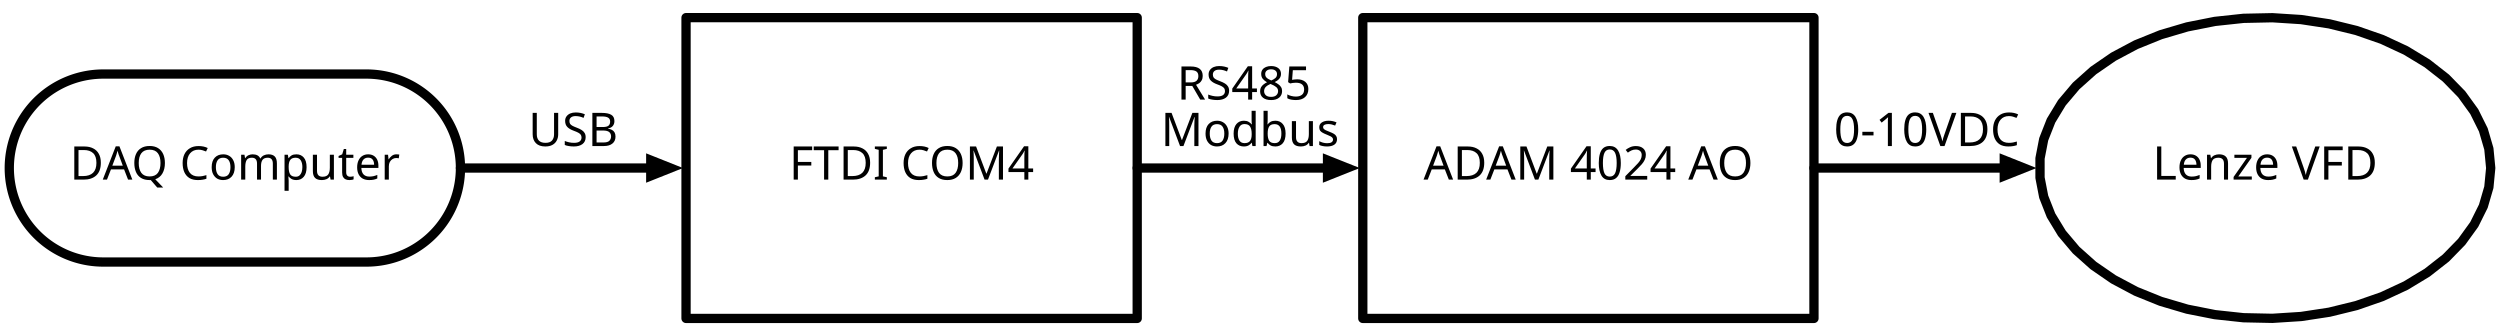
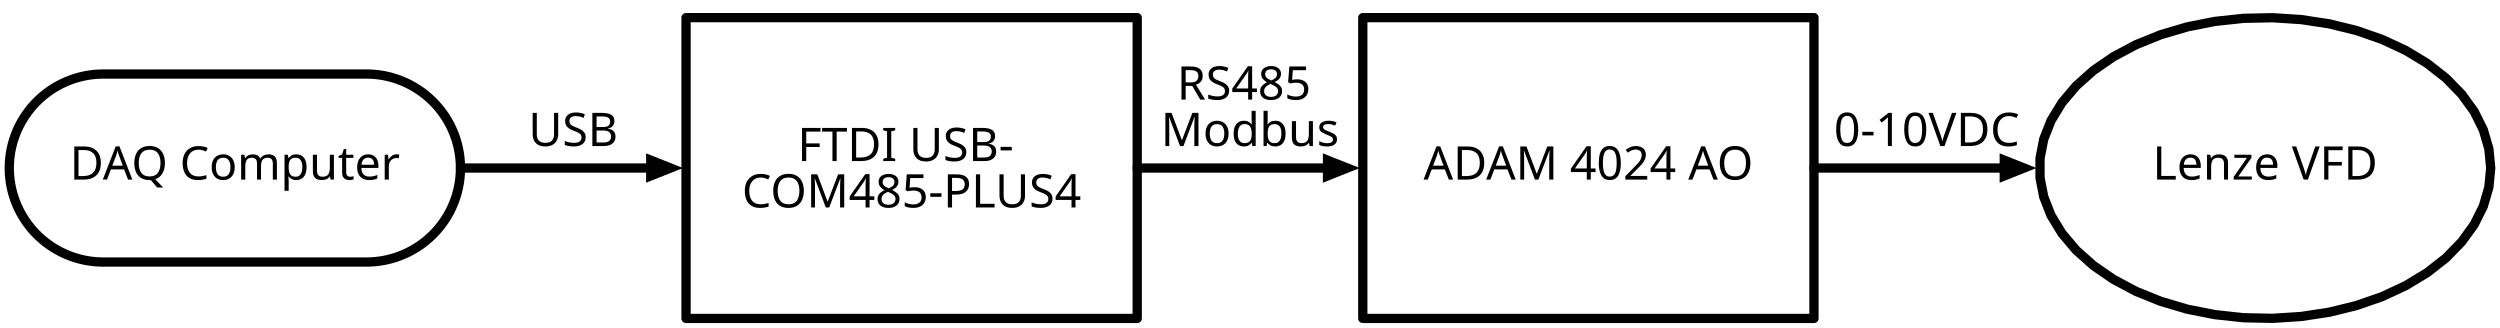
<svg xmlns="http://www.w3.org/2000/svg" xml:lang="en" height="70.6pt" width="538.6pt" viewBox="-50.6 -15.95 538.6 70.6">
  <polygon points="28.35,40.5 28.671,40.497 28.992,40.49 29.314,40.477 29.634,40.459 29.955,40.436 30.275,40.408 30.594,40.375 30.913,40.337 31.232,40.294 31.55,40.246 31.866,40.192 32.182,40.134 32.497,40.071 32.811,40.002 33.124,39.929 33.436,39.851 33.746,39.768 34.055,39.68 34.363,39.587 34.669,39.489 34.973,39.386 35.276,39.279 35.577,39.166 35.876,39.049 36.173,38.928 36.469,38.801 36.762,38.67 37.053,38.534 37.342,38.394 37.629,38.249 37.913,38.099 38.195,37.945 38.475,37.787 38.752,37.624 39.026,37.457 39.298,37.285 39.567,37.11 39.833,36.929 40.096,36.745 40.356,36.557 40.614,36.364 40.868,36.168 41.119,35.967 41.366,35.762 41.611,35.554 41.852,35.342 42.09,35.125 42.324,34.906 42.555,34.682 42.782,34.455 43.006,34.224 43.225,33.99 43.442,33.752 43.654,33.511 43.862,33.266 44.067,33.019 44.268,32.768 44.464,32.514 44.657,32.256 44.845,31.996 45.029,31.733 45.21,31.467 45.385,31.198 45.557,30.926 45.724,30.652 45.887,30.375 46.045,30.095 46.199,29.813 46.349,29.529 46.494,29.242 46.634,28.953 46.77,28.662 46.901,28.369 47.028,28.073 47.149,27.776 47.266,27.477 47.379,27.176 47.486,26.873 47.589,26.569 47.687,26.263 47.78,25.955 47.868,25.646 47.951,25.336 48.029,25.024 48.102,24.711 48.171,24.397 48.234,24.082 48.292,23.766 48.346,23.45 48.394,23.132 48.437,22.813 48.475,22.494 48.508,22.175 48.536,21.855 48.559,21.534 48.577,21.214 48.59,20.892 48.597,20.571 48.6,20.25 48.6,20.25 48.597,19.929 48.59,19.608 48.577,19.286 48.559,18.966 48.536,18.645 48.508,18.325 48.475,18.006 48.437,17.687 48.394,17.368 48.346,17.05 48.292,16.734 48.234,16.418 48.171,16.103 48.102,15.789 48.029,15.476 47.951,15.164 47.868,14.854 47.78,14.545 47.687,14.237 47.589,13.931 47.486,13.627 47.379,13.324 47.266,13.023 47.149,12.724 47.028,12.427 46.901,12.131 46.77,11.838 46.634,11.547 46.494,11.258 46.349,10.971 46.199,10.687 46.045,10.405 45.887,10.125 45.724,9.848 45.557,9.574 45.385,9.302 45.21,9.033 45.029,8.767 44.845,8.504 44.657,8.244 44.464,7.986 44.268,7.732 44.067,7.481 43.862,7.234 43.654,6.989 43.442,6.748 43.225,6.51 43.006,6.276 42.782,6.045 42.555,5.818 42.324,5.594 42.09,5.375 41.852,5.158 41.611,4.946 41.366,4.738 41.119,4.533 40.868,4.332 40.614,4.136 40.356,3.943 40.096,3.755 39.833,3.571 39.567,3.39 39.298,3.215 39.026,3.043 38.752,2.876 38.475,2.713 38.195,2.555 37.913,2.401 37.629,2.251 37.342,2.106 37.053,1.966 36.762,1.83 36.469,1.699 36.173,1.572 35.876,1.451 35.577,1.334 35.276,1.221 34.973,1.114 34.669,1.011 34.363,0.913 34.055,0.82 33.746,0.732 33.436,0.649 33.124,0.571 32.811,0.498 32.497,0.429 32.182,0.366 31.866,0.308 31.55,0.254 31.232,0.206 30.913,0.163 30.594,0.125 30.275,0.092 29.955,0.064 29.634,0.041 29.314,0.023 28.992,0.01 28.671,0.003 28.35,3.597122599785507e-15 -28.35,3.597122599785507e-15 -28.671,0.003 -28.992,0.01 -29.314,0.023 -29.634,0.041 -29.955,0.064 -30.275,0.092 -30.594,0.125 -30.913,0.163 -31.232,0.206 -31.55,0.254 -31.866,0.308 -32.182,0.366 -32.497,0.429 -32.811,0.498 -33.124,0.571 -33.436,0.649 -33.746,0.732 -34.055,0.82 -34.363,0.913 -34.669,1.011 -34.973,1.114 -35.276,1.221 -35.577,1.334 -35.876,1.451 -36.173,1.572 -36.469,1.699 -36.762,1.83 -37.053,1.966 -37.342,2.106 -37.629,2.251 -37.913,2.401 -38.195,2.555 -38.475,2.713 -38.752,2.876 -39.026,3.043 -39.298,3.215 -39.567,3.39 -39.833,3.571 -40.096,3.755 -40.356,3.943 -40.614,4.136 -40.868,4.332 -41.119,4.533 -41.366,4.738 -41.611,4.946 -41.852,5.158 -42.09,5.375 -42.324,5.594 -42.555,5.818 -42.782,6.045 -43.006,6.276 -43.225,6.51 -43.442,6.748 -43.654,6.989 -43.862,7.234 -44.067,7.481 -44.268,7.732 -44.464,7.986 -44.657,8.244 -44.845,8.504 -45.029,8.767 -45.21,9.033 -45.385,9.302 -45.557,9.574 -45.724,9.848 -45.887,10.125 -46.045,10.405 -46.199,10.687 -46.349,10.971 -46.494,11.258 -46.634,11.547 -46.77,11.838 -46.901,12.131 -47.028,12.427 -47.149,12.724 -47.266,13.023 -47.379,13.324 -47.486,13.627 -47.589,13.931 -47.687,14.237 -47.78,14.545 -47.868,14.854 -47.951,15.164 -48.029,15.476 -48.102,15.789 -48.171,16.103 -48.234,16.418 -48.292,16.734 -48.346,17.05 -48.394,17.368 -48.437,17.687 -48.475,18.006 -48.508,18.325 -48.536,18.645 -48.559,18.966 -48.577,19.286 -48.59,19.608 -48.597,19.929 -48.6,20.25 -48.6,20.25 -48.597,20.571 -48.59,20.892 -48.577,21.214 -48.559,21.534 -48.536,21.855 -48.508,22.175 -48.475,22.494 -48.437,22.813 -48.394,23.132 -48.346,23.45 -48.292,23.766 -48.234,24.082 -48.171,24.397 -48.102,24.711 -48.029,25.024 -47.951,25.336 -47.868,25.646 -47.78,25.955 -47.687,26.263 -47.589,26.569 -47.486,26.873 -47.379,27.176 -47.266,27.477 -47.149,27.776 -47.028,28.073 -46.901,28.369 -46.77,28.662 -46.634,28.953 -46.494,29.242 -46.349,29.529 -46.199,29.813 -46.045,30.095 -45.887,30.375 -45.724,30.652 -45.557,30.926 -45.385,31.198 -45.21,31.467 -45.029,31.733 -44.845,31.996 -44.657,32.256 -44.464,32.514 -44.268,32.768 -44.067,33.019 -43.862,33.266 -43.654,33.511 -43.442,33.752 -43.225,33.99 -43.006,34.224 -42.782,34.455 -42.555,34.682 -42.324,34.906 -42.09,35.125 -41.852,35.342 -41.611,35.554 -41.366,35.762 -41.119,35.967 -40.868,36.168 -40.614,36.364 -40.356,36.557 -40.096,36.745 -39.833,36.929 -39.567,37.11 -39.298,37.285 -39.026,37.457 -38.752,37.624 -38.475,37.787 -38.195,37.945 -37.913,38.099 -37.629,38.249 -37.342,38.394 -37.053,38.534 -36.762,38.67 -36.469,38.801 -36.173,38.928 -35.876,39.049 -35.577,39.166 -35.276,39.279 -34.973,39.386 -34.669,39.489 -34.363,39.587 -34.055,39.68 -33.746,39.768 -33.436,39.851 -33.124,39.929 -32.811,40.002 -32.497,40.071 -32.182,40.134 -31.866,40.192 -31.55,40.246 -31.232,40.294 -30.913,40.337 -30.594,40.375 -30.275,40.408 -29.955,40.436 -29.634,40.459 -29.314,40.477 -28.992,40.49 -28.671,40.497 -28.35,40.5 28.35,40.5 " style="stroke:black;fill:none;stroke-width:2;stroke-linecap:round;stroke-linejoin:round;" />
  <path d="M 48.6,20.25 L 72.9,20.25 L 89.1,20.25" style="stroke:black;fill:none;stroke-width:2;stroke-linecap:round;stroke-linejoin:round;" />
  <path d="M 95.2 20.25 L 89.1 22.68 L 89.1 17.82 Z" style="stroke:black;fill:black;stroke-linecap:butt;stroke-linejoin:miter;" />
  <path d="M 97.2,20.25 L 97.2,-12.15 L 194.4,-12.15 L 194.4,52.65 L 97.2,52.65 L 97.2,20.25" style="stroke:black;fill:none;stroke-width:2;stroke-linecap:round;stroke-linejoin:round;" />
  <path d="M 194.4,20.25 L 218.7,20.25 L 234.9,20.25" style="stroke:black;fill:none;stroke-width:2;stroke-linecap:round;stroke-linejoin:round;" />
  <path d="M 241.0 20.25 L 234.9 22.68 L 234.9 17.82 Z" style="stroke:black;fill:black;stroke-linecap:butt;stroke-linejoin:miter;" />
  <path d="M 243.0,20.25 L 243.0,-12.15 L 340.2,-12.15 L 340.2,52.65 L 243.0,52.65 L 243.0,20.25" style="stroke:black;fill:none;stroke-width:2;stroke-linecap:round;stroke-linejoin:round;" />
  <path d="M 340.2,20.25 L 364.5,20.25 L 380.7,20.25" style="stroke:black;fill:none;stroke-width:2;stroke-linecap:round;stroke-linejoin:round;" />
  <path d="M 386.8 20.25 L 380.7 22.68 L 380.7 17.82 Z" style="stroke:black;fill:black;stroke-linecap:butt;stroke-linejoin:miter;" />
  <path d="M 486.0,20.25 L 485.601,16.107 L 484.411,12.032 L 482.448,8.091 L 479.746,4.351 L 476.349,0.871 L 472.312,-2.29 L 467.702,-5.081 L 462.594,-7.457 L 457.072,-9.377 L 451.228,-10.811 L 445.157,-11.735 L 438.958,-12.133 L 432.733,-12 L 426.585,-11.338 L 420.615,-10.156 L 414.921,-8.476 L 409.595,-6.324 L 404.726,-3.735 L 400.394,-0.753 L 396.669,2.575 L 393.613,6.192 L 391.276,10.04 L 389.696,14.056 L 388.9,18.174 L 388.9,22.326 L 389.696,26.444 L 391.276,30.46 L 393.613,34.308 L 396.669,37.925 L 400.394,41.253 L 404.726,44.235 L 409.595,46.824 L 414.921,48.976 L 420.615,50.656 L 426.585,51.838 L 432.733,52.5 L 438.958,52.633 L 445.157,52.235 L 451.228,51.311 L 457.072,49.877 L 462.594,47.957 L 467.702,45.581 L 472.312,42.79 L 476.349,39.629 L 479.746,36.149 L 482.448,32.409 L 484.411,28.468 L 485.601,24.393 L 486.0,20.25" style="stroke:black;fill:none;stroke-width:2;stroke-linecap:round;stroke-linejoin:round;" />
  <text x="0.0" y="14.75" fill="black" font-size="10" font-family="sans-serif" text-anchor="middle" transform="rotate(0 0.0 18.75)">
    <tspan x="0.0" dy="8.0">DAQ Computer</tspan>
  </text>
  <text x="72.9" y="7.51" fill="black" font-size="10" font-family="sans-serif" text-anchor="middle" transform="rotate(0 72.9 15.51)">
    <tspan x="72.9" dy="8.0">USB</tspan>
  </text>
-   <text x="145.8" y="14.75" fill="black" font-size="10" font-family="sans-serif" text-anchor="middle" transform="rotate(0 145.8 18.75)">
-     <tspan x="145.8" dy="8.0">FTDI COM4</tspan>
+   <text x="145.8" y="8.75" fill="black" font-size="10" font-family="sans-serif" text-anchor="middle" transform="rotate(0 145.8 18.75)">
+     <tspan x="145.8" dy="10">FTDI USB-</tspan>
+     <tspan x="145.8" dy="10">COM485-PLUS4</tspan>
  </text>
  <text x="218.7" y="-4.49" fill="black" font-size="10" font-family="sans-serif" text-anchor="middle" transform="rotate(0 218.7 15.51)">
    <tspan x="218.7" dy="10">RS485</tspan>
    <tspan x="218.7" dy="10">Modbus</tspan>
  </text>
  <text x="291.6" y="14.75" fill="black" font-size="10" font-family="sans-serif" text-anchor="middle" transform="rotate(0 291.6 18.75)">
    <tspan x="291.6" dy="8.0">ADAM 4024 AO</tspan>
  </text>
  <text x="364.5" y="7.51" fill="black" font-size="10" font-family="sans-serif" text-anchor="middle" transform="rotate(0 364.5 15.51)">
    <tspan x="364.5" dy="8.0">0-10VDC</tspan>
  </text>
  <text x="437.4" y="14.75" fill="black" font-size="10" font-family="sans-serif" text-anchor="middle" transform="rotate(0 437.4 18.75)">
    <tspan x="437.4" dy="8.0">Lenze VFD</tspan>
  </text>
</svg>
